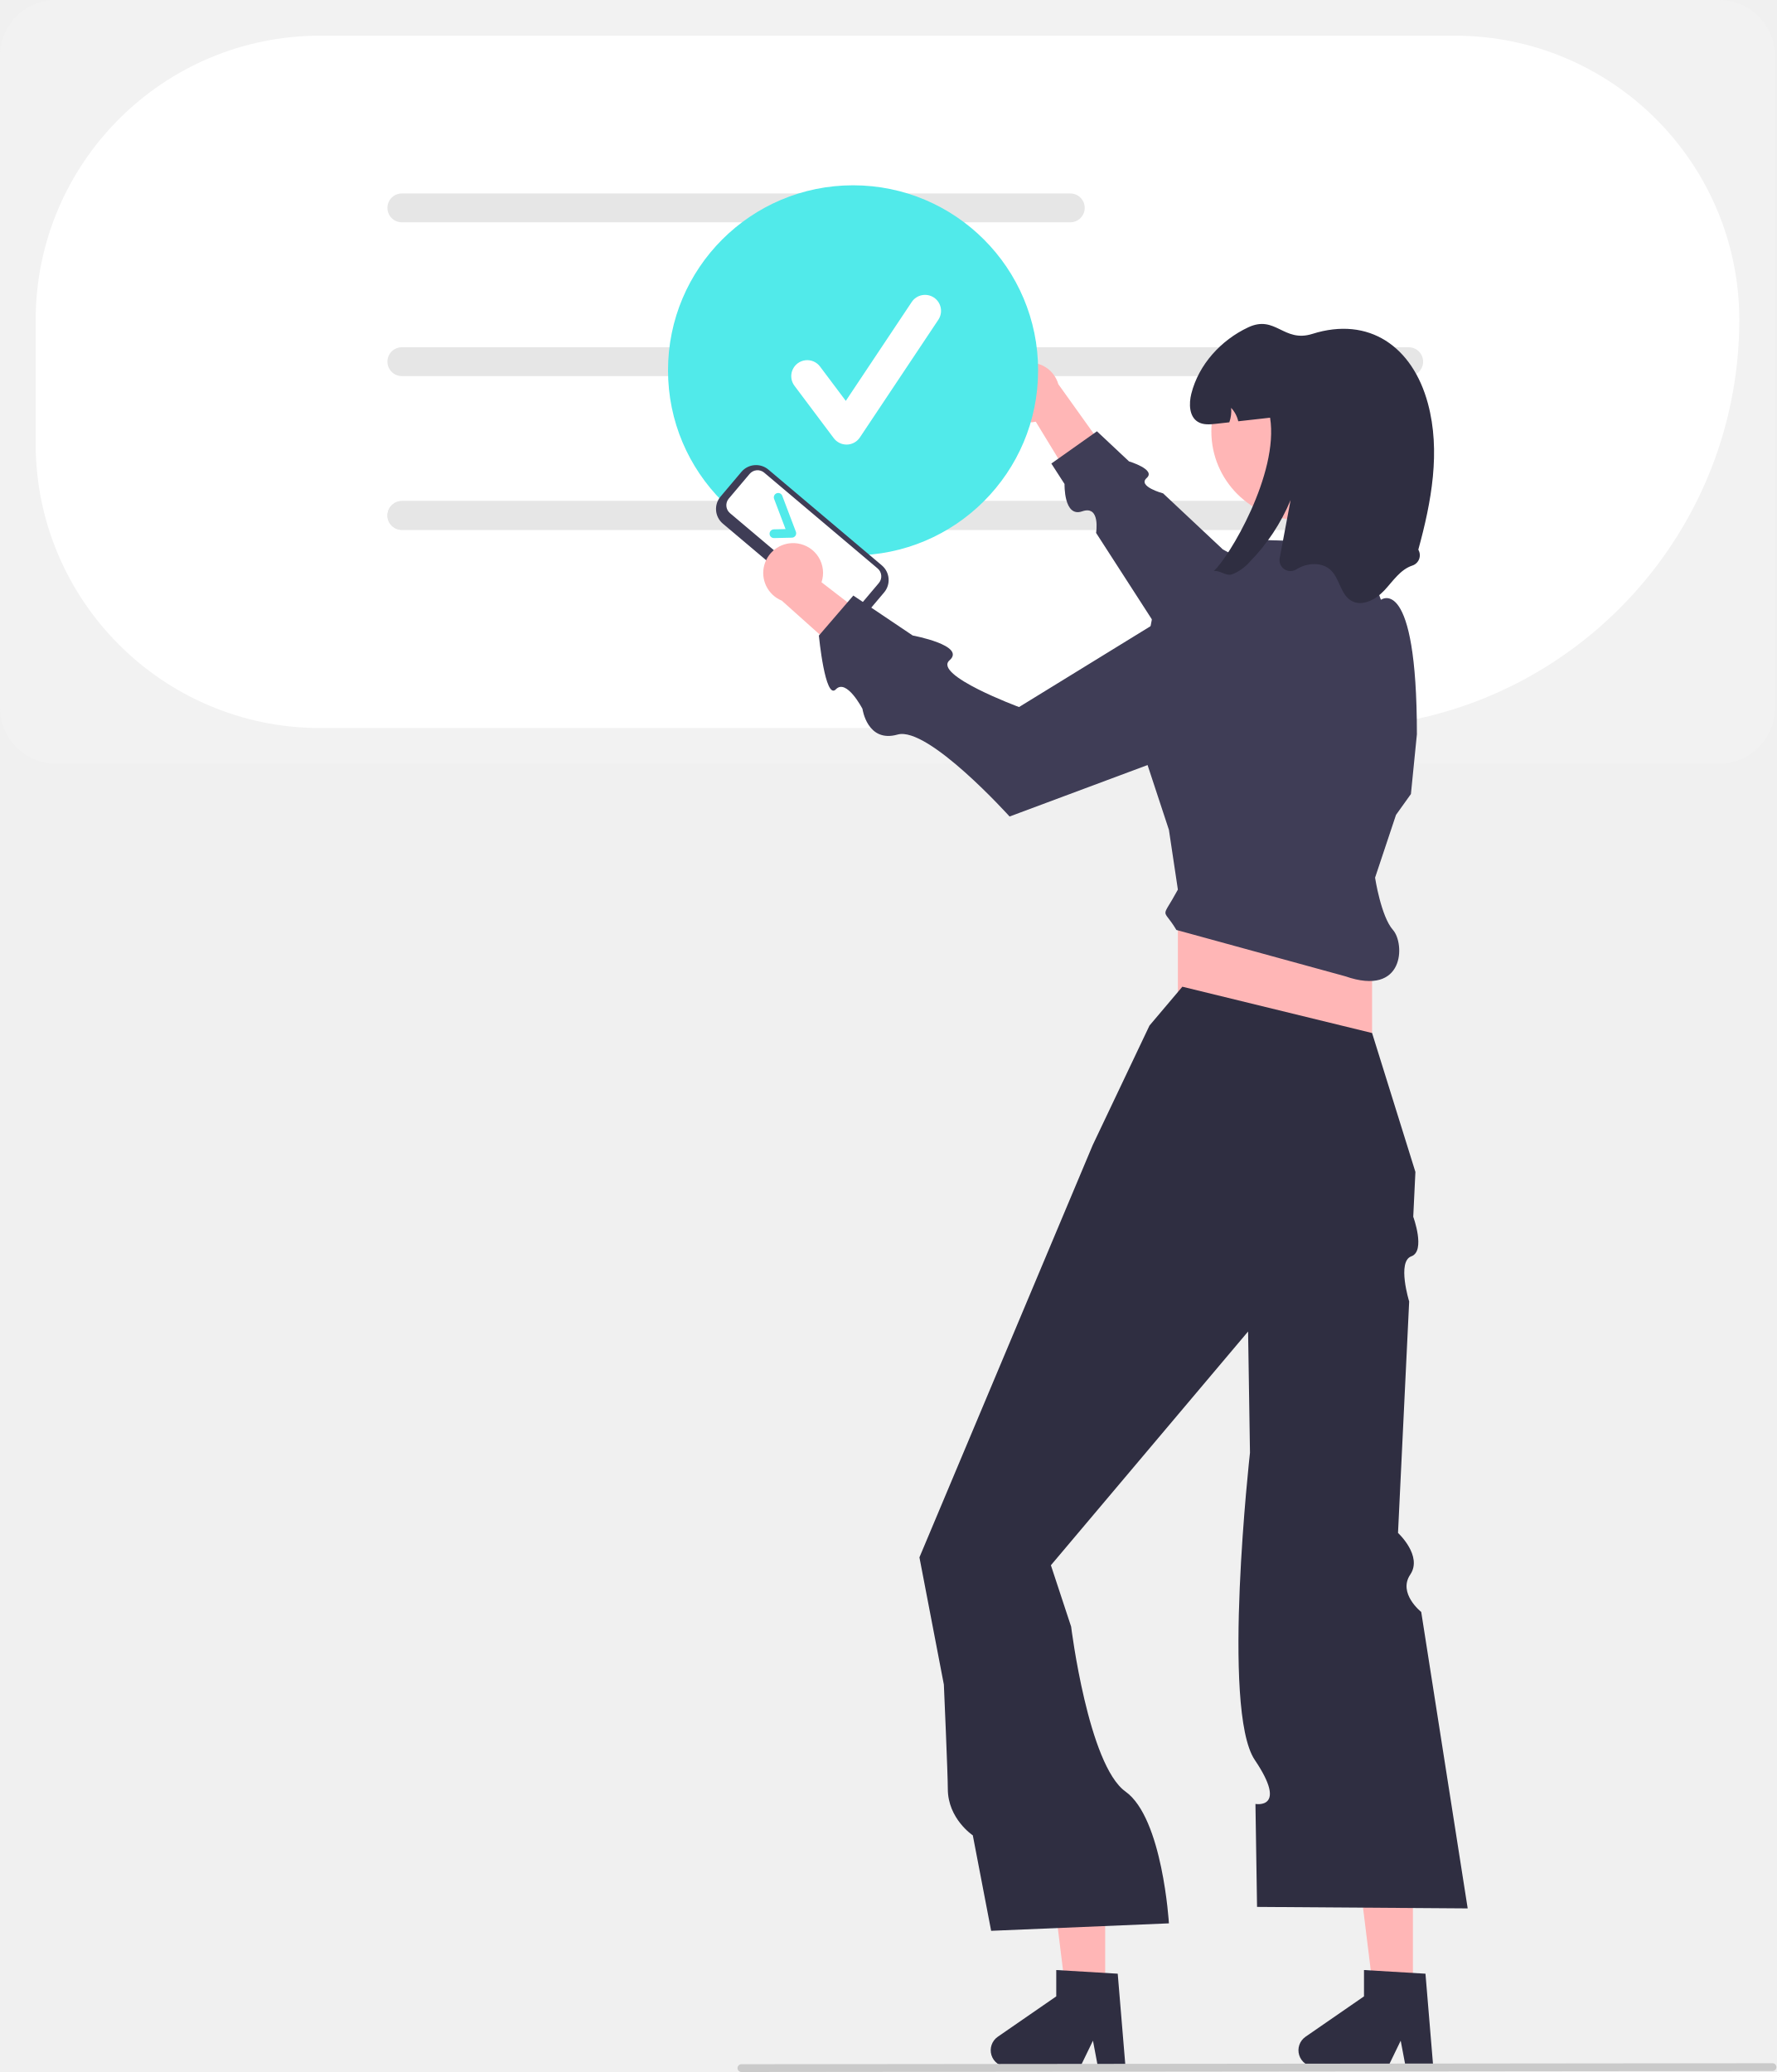
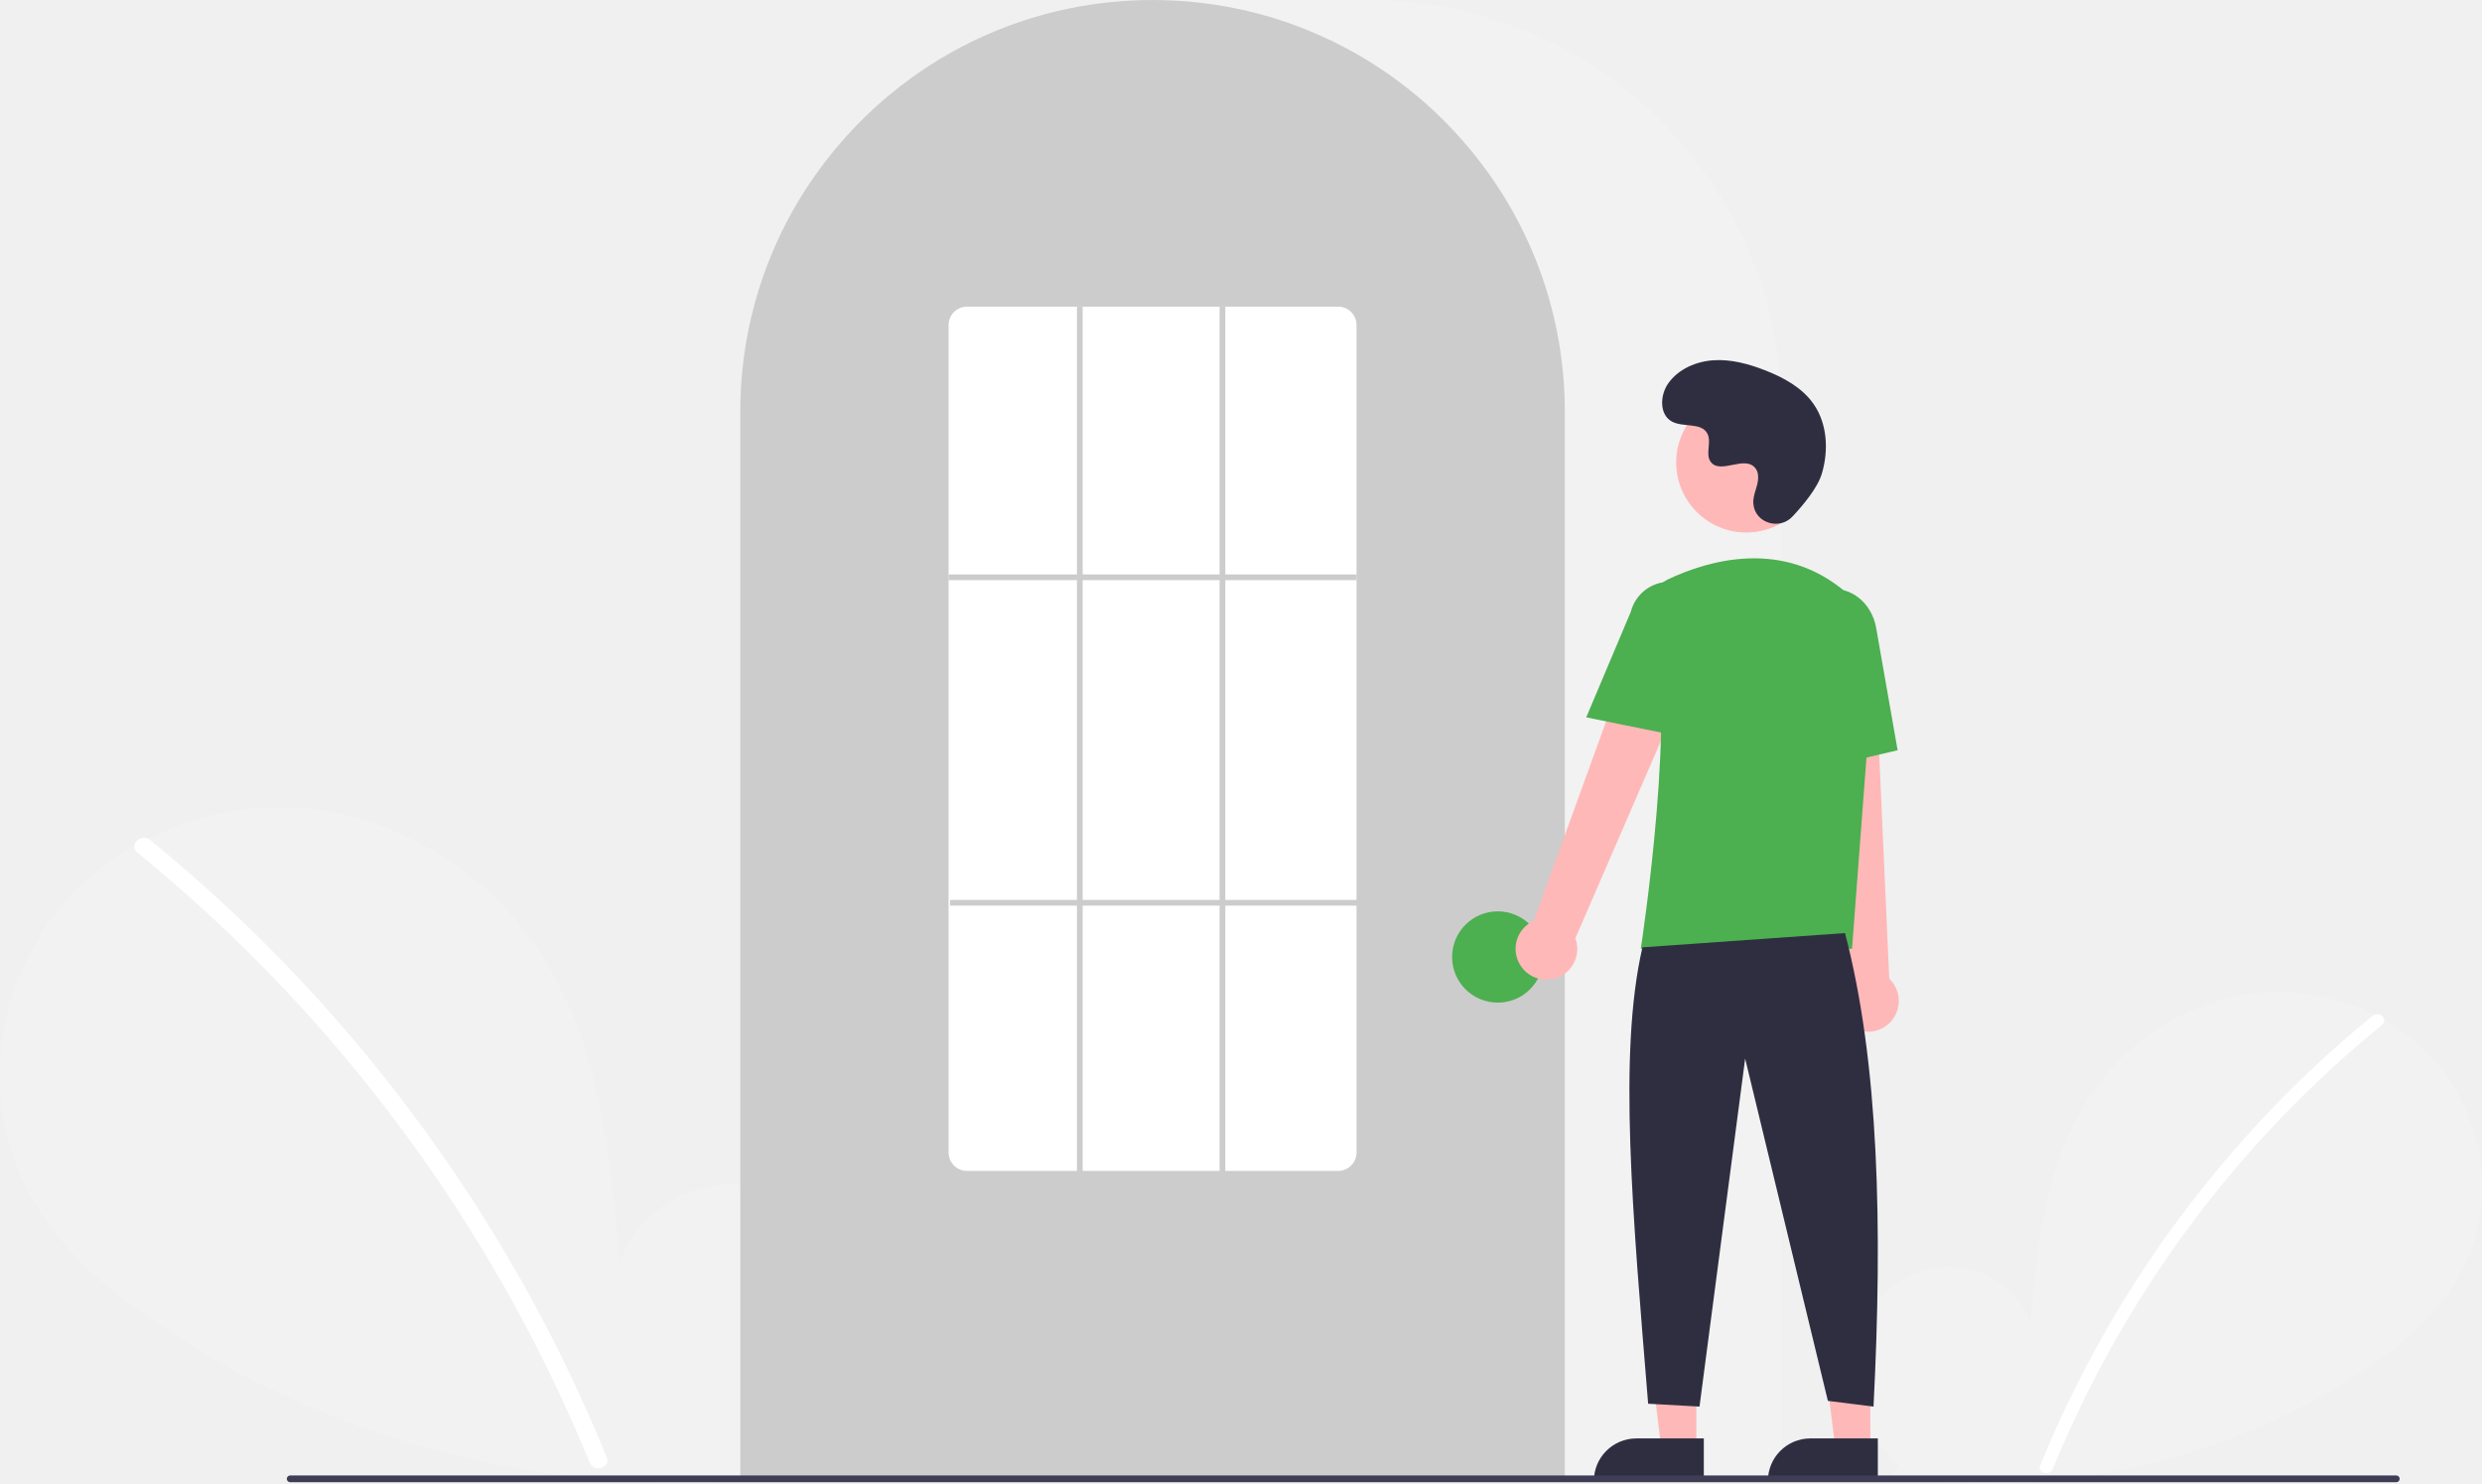
- <svg xmlns="http://www.w3.org/2000/svg" data-name="Layer 1" width="543.219" height="633.601" viewBox="0 0 543.219 633.601">
-   <path d="M854.052,366.728H345.482a17.112,17.112,0,0,1-17.092-17.092V150.291a17.112,17.112,0,0,1,17.092-17.092H854.052a17.112,17.112,0,0,1,17.092,17.092V349.636A17.112,17.112,0,0,1,854.052,366.728Z" transform="translate(-328.3903 -133.1994)" fill="#f2f2f2" />
-   <path d="M735.442,355.827H426.21a87.014,87.014,0,0,1-86.916-86.916V231.026a87.015,87.015,0,0,1,86.916-86.917h347.118a87.015,87.015,0,0,1,86.916,86.917A124.943,124.943,0,0,1,735.442,355.827Z" transform="translate(-328.3903 -133.1994)" fill="#fff" />
-   <path d="M655.673,201.175H451.267a4.408,4.408,0,1,1,0-8.816H655.673a4.408,4.408,0,0,1,0,8.816Z" transform="translate(-328.3903 -133.1994)" fill="#e6e6e6" />
-   <path d="M759.147,248.206H451.267a4.408,4.408,0,1,1,0-8.816H759.147a4.408,4.408,0,0,1,0,8.816Z" transform="translate(-328.3903 -133.1994)" fill="#e6e6e6" />
-   <path d="M759.147,295.237H451.267a4.408,4.408,0,1,1,0-8.816H759.147a4.408,4.408,0,0,1,0,8.816Z" transform="translate(-328.3903 -133.1994)" fill="#e6e6e6" />
-   <path d="M759.147,295.237H451.267a4.408,4.408,0,1,1,0-8.816H759.147a4.408,4.408,0,0,1,0,8.816Z" transform="translate(-328.3903 -133.1994)" fill="#e6e6e6" />
-   <path d="M634.103,253.604a9.088,9.088,0,0,0,11.007,8.547l16.811,27.578,7.155-15.182L652.015,250.686a9.138,9.138,0,0,0-17.912,2.918Z" transform="translate(-328.3903 -133.1994)" fill="#ffb6b6" />
-   <path d="M760.255,332.64,702.323,301.216,684.05,284.072s-7.944-2.127-5.02-4.71-5.408-5.074-5.408-5.074l-9.809-9.203L649.873,274.948l4.034,6.253s-.278,10.352,5.393,8.361,4.254,6.594,4.254,6.594l33.85,52.471Z" transform="translate(-328.3903 -133.1994)" fill="#3f3d56" />
-   <circle cx="260.855" cy="113.249" r="56.586" fill="#51eaea" />
-   <polygon points="432.044 611.601 420.278 611.601 414.679 566.219 432.044 566.219 432.044 611.601" fill="#ffb6b6" />
-   <path d="M766.644,765.186h-8.438l-1.506-7.966-3.857,7.966H730.465a5.031,5.031,0,0,1-2.859-9.17l17.871-12.342V735.62l18.797,1.122Z" transform="translate(-328.3903 -133.1994)" fill="#2f2e41" />
-   <polygon points="337.942 611.601 326.176 611.601 320.577 566.219 337.942 566.219 337.942 611.601" fill="#ffb6b6" />
-   <path d="M672.542,765.186h-8.438l-1.506-7.966L658.741,765.186H636.363a5.031,5.031,0,0,1-2.859-9.17l17.871-12.342V735.62l18.797,1.122Z" transform="translate(-328.3903 -133.1994)" fill="#2f2e41" />
-   <rect x="360.175" y="268.381" width="59.385" height="67.607" fill="#ffb6b6" />
-   <path d="M689.936,434.927l-10.05,11.877L662.527,483.349,618.788,587.418l-9.25,22.009,7.47,38.907s1.209,27.411,1.209,31.898c0,9.136,7.641,14.198,7.641,14.198l5.606,29.198,54.36-2.284s-1.897-32.185-13.282-40.303-16.619-50.429-16.619-50.429l-6.186-18.772,60.298-71.478.389,24.985.188,12.093s-8.83,78.656,1.463,93.921.21,13.469.21,13.469l.49,31.488,64.41.457L762.976,626.121s-7.215-5.697-3.355-11.424-3.742-12.741-3.742-12.741l3.41-70.772s-3.775-12.224.665-13.813.583-12.101.583-12.101l.66-13.698-13.247-42.483Z" transform="translate(-328.3903 -133.1994)" fill="#2f2e41" />
-   <path d="M748.864,401.581l6.395-19.186,4.568-6.395,1.827-18.272c0-49.335-11.004-41.12-11.004-41.12l-6.354-17.351-29.236-.914L696.331,316.158l-15.531,5.482-6.082,31.602,11.107,33.721,2.741,18.272c-5.228,9.652-4.786,5.087-.457,12.334l51.619,14.161c18.272,6.395,18.272-10.05,14.608-14.161C750.672,413.458,748.864,401.581,748.864,401.581Z" transform="translate(-328.3903 -133.1994)" fill="#3f3d56" />
-   <circle cx="397.511" cy="131.907" r="27.102" fill="#ffb6b6" />
-   <path d="M699.506,307.834" transform="translate(-328.3903 -133.1994)" fill="#2f2e41" />
-   <path d="M762.084,301.284a3.329,3.329,0,0,1-1.855,4.87c-3.636,1.206-5.875,4.723-8.487,7.537-2.604,2.805-6.797,5.135-10.123,3.225-3.316-1.9-3.545-6.752-6.322-9.383-2.704-2.558-7.199-2.248-10.379-.302l-.095.058a3.351,3.351,0,0,1-5.127-3.41q1.671-8.887,3.34-17.772a59.761,59.761,0,0,1-12.507,18.912,13.757,13.757,0,0,1-5.427,3.819c-1.9.603-3.746-1.361-5.591-1.005,4.586-4.011,20.008-29.72,17.249-46.905q-4.865.548-9.73,1.096A8.943,8.943,0,0,0,704.855,257.924a10.51,10.51,0,0,1-.557,4.413c-1.352.155-2.713.302-4.066.457-1.882.21-3.929.393-5.546-.594-2.695-1.644-2.777-5.536-2.01-8.606,2.248-8.926,9.063-16.39,17.404-20.3,8.341-3.901,10.808,4.787,19.597,2.01,17.359-5.482,30.661,3.892,35.348,21.287C768.963,271.181,766.104,286.666,762.084,301.284Z" transform="translate(-328.3903 -133.1994)" fill="#2f2e41" />
-   <path d="M837.116,765.776H803.929l-.143-.259c-.424-.77-.834-1.585-1.217-2.423-3.418-7.318-4.863-15.688-6.138-23.073l-.96-5.566a3.437,3.437,0,0,1,5.41-3.362q7.565,5.505,15.136,10.999c1.911,1.391,4.094,3,6.184,4.739.202-.979.413-1.962.624-2.931a3.439,3.439,0,0,1,6.281-1.086l3.883,6.238c2.832,4.556,5.332,9.045,4.822,13.887a.756.756,0,0,1-.013.176,10.947,10.947,0,0,1-.563,2.331Z" transform="translate(-328.3903 -133.1994)" fill="#f0f0f0" />
-   <path d="M870.425,766.493l-315.358.307a1.191,1.191,0,0,1,0-2.381l315.358-.307a1.191,1.191,0,0,1,0,2.381Z" transform="translate(-328.3903 -133.1994)" fill="#cacaca" />
-   <path d="M584.101,322.609l-34.688-29.294a5.865,5.865,0,0,1-.696-8.257l6.384-7.56a5.865,5.865,0,0,1,8.257-.696l34.688,29.294a5.865,5.865,0,0,1,.696,8.257l-6.384,7.56A5.865,5.865,0,0,1,584.101,322.609Z" transform="translate(-328.3903 -133.1994)" fill="#3f3d56" />
-   <path d="M551.234,285.668a3.161,3.161,0,0,0,.375,4.449l34.688,29.294a3.161,3.161,0,0,0,4.449-.375l6.384-7.56a3.161,3.161,0,0,0-.375-4.449l-34.688-29.294a3.161,3.161,0,0,0-4.449.375Z" transform="translate(-328.3903 -133.1994)" fill="#fff" />
-   <path d="M571.598,297.056a1.333,1.333,0,0,1-1.054.558l-5.45.125a1.334,1.334,0,1,1-.061-2.667l3.566-.082-3.511-9.265a1.334,1.334,0,0,1,2.494-.945l4.18,11.028a1.334,1.334,0,0,1-.141,1.218Z" transform="translate(-328.3903 -133.1994)" fill="#51eaea" />
-   <path d="M572.297,299.384a9.088,9.088,0,0,1,7.3,11.871l25.586,19.709-15.87,5.461-21.864-19.554a9.138,9.138,0,0,1,4.848-17.489Z" transform="translate(-328.3903 -133.1994)" fill="#ffb6b6" />
-   <path d="M705.505,309.129l-65.509,40.278s-26.413-9.773-21.251-14.297-11.271-7.583-11.271-7.583l-18.153-12.213-10.534,12.242s1.919,19.885,5.185,16.442,8.147,5.963,8.147,5.963,1.443,10.502,10.739,7.859S637.101,382.882,637.101,382.882l80.622-30.069Z" transform="translate(-328.3903 -133.1994)" fill="#3f3d56" />
-   <path d="M587.255,269.147a4.891,4.891,0,0,1-3.913-1.957l-11.998-15.997a4.892,4.892,0,1,1,7.827-5.87l7.849,10.465,20.16-30.24a4.892,4.892,0,0,1,8.141,5.427l-23.996,35.994a4.894,4.894,0,0,1-3.935,2.177C587.346,269.146,587.301,269.147,587.255,269.147Z" transform="translate(-328.3903 -133.1994)" fill="#fff" />
+ <svg xmlns="http://www.w3.org/2000/svg" data-name="Layer 1" width="870" height="520.139" viewBox="0 0 870 520.139">
+   <path d="M831.092,704.187c-11.138-9.412-17.904-24.28-16.13-38.754s12.764-27.78,27.018-30.854,30.504,5.435,34.834,19.359c2.383-26.846,5.129-54.818,19.402-77.68,12.924-20.701,35.309-35.514,59.569-38.164s49.803,7.359,64.933,26.507,18.835,46.985,8.238,68.969c-7.806,16.195-22.188,28.247-37.257,38.052a240.452,240.452,0,0,1-164.454,35.977Z" transform="translate(-165 -189.9307)" fill="#f2f2f2" />
+   <path d="M996.728,546.01a393.414,393.414,0,0,0-54.826,54.442,394.561,394.561,0,0,0-61.752,103.194c-1.112,2.725,3.313,3.911,4.412,1.216A392.342,392.342,0,0,1,999.963,549.245c2.284-1.86-.97-5.08-3.236-3.236Z" transform="translate(-165 -189.9307)" fill="#fff" />
+   <path d="M445.067,701.63c15.299-12.927,24.591-33.348,22.154-53.228s-17.531-38.156-37.11-42.377-41.897,7.464-47.844,26.59c-3.273-36.873-7.044-75.292-26.648-106.693-17.751-28.433-48.497-48.778-81.818-52.418s-68.404,10.107-89.185,36.407-25.869,64.535-11.315,94.729c10.722,22.243,30.475,38.797,51.172,52.264,66.03,42.965,147.939,60.884,225.877,49.415" transform="translate(-165 -189.9307)" fill="#f2f2f2" />
+   <path d="M217.567,484.373a540.355,540.355,0,0,1,75.304,74.777A548.076,548.076,0,0,1,352.257,647.04a545.835,545.835,0,0,1,25.43,53.846c1.527,3.743-4.55,5.372-6.06,1.671a536.36,536.36,0,0,0-49.009-92.727A539.734,539.734,0,0,0,256.889,528.632a538.441,538.441,0,0,0-43.766-39.815c-3.138-2.555,1.332-6.978,4.444-4.444Z" transform="translate(-165 -189.9307)" fill="#fff" />
+   <path d="M789.5,708.931h-365v-374.5c0-79.678,64.822-144.5,144.5-144.5h76c79.677,0,144.5,64.822,144.5,144.5Z" transform="translate(-165 -189.9307)" fill="#f2f2f2" />
+   <path d="M713.5,708.931h-289v-374.5a143.382,143.382,0,0,1,27.596-84.944c.664-.905,1.326-1.798,2.009-2.681a144.466,144.466,0,0,1,30.754-29.851c.66-.48,1.322-.952,1.994-1.423a144.16,144.16,0,0,1,31.472-16.459c.661-.25,1.334-.501,2.007-.742a144.02,144.02,0,0,1,31.108-7.336c.658-.09,1.333-.16,2.008-.23a146.288,146.288,0,0,1,31.105,0c.673.07,1.349.141,2.014.231a143.995,143.995,0,0,1,31.1,7.335c.673.241,1.346.492,2.009.743a143.799,143.799,0,0,1,31.106,16.216c.672.461,1.344.933,2.006,1.405a145.987,145.987,0,0,1,18.384,15.564,144.305,144.305,0,0,1,12.724,14.551c.681.88,1.343,1.773,2.005,2.677A143.382,143.382,0,0,1,713.5,334.431Z" transform="translate(-165 -189.9307)" fill="#ccc" />
+   <circle cx="525" cy="335.5" r="16" fill="#4caf50" />
+   <polygon points="594.599 507.783 582.339 507.783 576.506 460.495 594.601 460.496 594.599 507.783" fill="#ffb8b8" />
+   <path d="M573.582,504.28h23.644a0,0,0,0,1,0,0v14.887a0,0,0,0,1,0,0H558.695a0,0,0,0,1,0,0v0a14.887,14.887,0,0,1,14.887-14.887Z" fill="#2f2e41" />
+   <polygon points="655.599 507.783 643.339 507.783 637.506 460.495 655.601 460.496 655.599 507.783" fill="#ffb8b8" />
+   <path d="M634.582,504.28h23.644a0,0,0,0,1,0,0v14.887a0,0,0,0,1,0,0H619.695a0,0,0,0,1,0,0v0a14.887,14.887,0,0,1,14.887-14.887Z" fill="#2f2e41" />
+   <path d="M698.098,528.6a10.743,10.743,0,0,1,4.511-15.843l41.676-114.867L764.791,409.082,717.206,518.853a10.801,10.801,0,0,1-19.109,9.748Z" transform="translate(-165 -189.9307)" fill="#ffb8b8" />
+   <path d="M814.336,550.184a10.743,10.743,0,0,1-2.893-16.217L798.533,412.458l23.338,1.066L827.236,533.045a10.801,10.801,0,0,1-12.9,17.139Z" transform="translate(-165 -189.9307)" fill="#ffb8b8" />
+   <circle cx="612.106" cy="162.123" r="24.561" fill="#ffb8b8" />
+   <path d="M814.18,522.549H740.133l.089-.576c.133-.861,13.197-86.439,3.562-114.436a11.813,11.813,0,0,1,6.069-14.584h0c13.772-6.485,40.208-14.471,62.52,4.909a28.234,28.234,0,0,1,9.459,23.396Z" transform="translate(-165 -189.9307)" fill="#4caf50" />
+   <path d="M754.354,448.181,721.018,441.418l15.626-37.03a13.997,13.997,0,0,1,27.106,6.998Z" transform="translate(-165 -189.9307)" fill="#4caf50" />
+   <path d="M797.05,460.739l-2.004-45.941c-1.52-8.636,3.424-16.8,11.027-18.135,7.605-1.33,15.032,4.66,16.558,13.36l7.533,42.928Z" transform="translate(-165 -189.9307)" fill="#4caf50" />
+   <path d="M811.716,517.049c11.915,45.377,13.214,103.069,10,166l-16-2-29-120-16,122-18-1c-5.377-66.03-10.613-122.715-2-160Z" transform="translate(-165 -189.9307)" fill="#2f2e41" />
+   <path d="M793.289,371.035c-4.582,4.881-13.091,2.261-13.688-4.407a8.055,8.055,0,0,1,.01-1.556c.308-2.954,2.015-5.635,1.606-8.754a4.59,4.59,0,0,0-.84-2.149c-3.651-4.889-12.222,2.187-15.668-2.239-2.113-2.714.371-6.987-1.251-10.021-2.14-4.004-8.479-2.029-12.454-4.221-4.423-2.439-4.158-9.225-1.247-13.353,3.551-5.034,9.776-7.72,15.923-8.107s12.253,1.275,17.992,3.511c6.521,2.541,12.988,6.054,17.001,11.788,4.88,6.973,5.35,16.348,2.909,24.502C802.098,360.99,797.031,367.049,793.289,371.035Z" transform="translate(-165 -189.9307)" fill="#2f2e41" />
+   <path d="M1004.982,709.574h-738.294a1.191,1.191,0,0,1,0-2.381h738.294a1.191,1.191,0,0,1,0,2.381Z" transform="translate(-165 -189.9307)" fill="#3f3d56" />
+   <path d="M634,600.431H504a6.465,6.465,0,0,1-6.5-6.415V303.846a6.465,6.465,0,0,1,6.5-6.415H634a6.465,6.465,0,0,1,6.5,6.415V594.015A6.465,6.465,0,0,1,634,600.431Z" transform="translate(-165 -189.9307)" fill="#fff" />
+   <rect x="332.5" y="201.39" width="143" height="2" fill="#ccc" />
+   <rect x="333" y="315.5" width="143" height="2" fill="#ccc" />
+   <rect x="377.5" y="107.5" width="2" height="304" fill="#ccc" />
+   <rect x="427.5" y="107.5" width="2" height="304" fill="#ccc" />
</svg>
